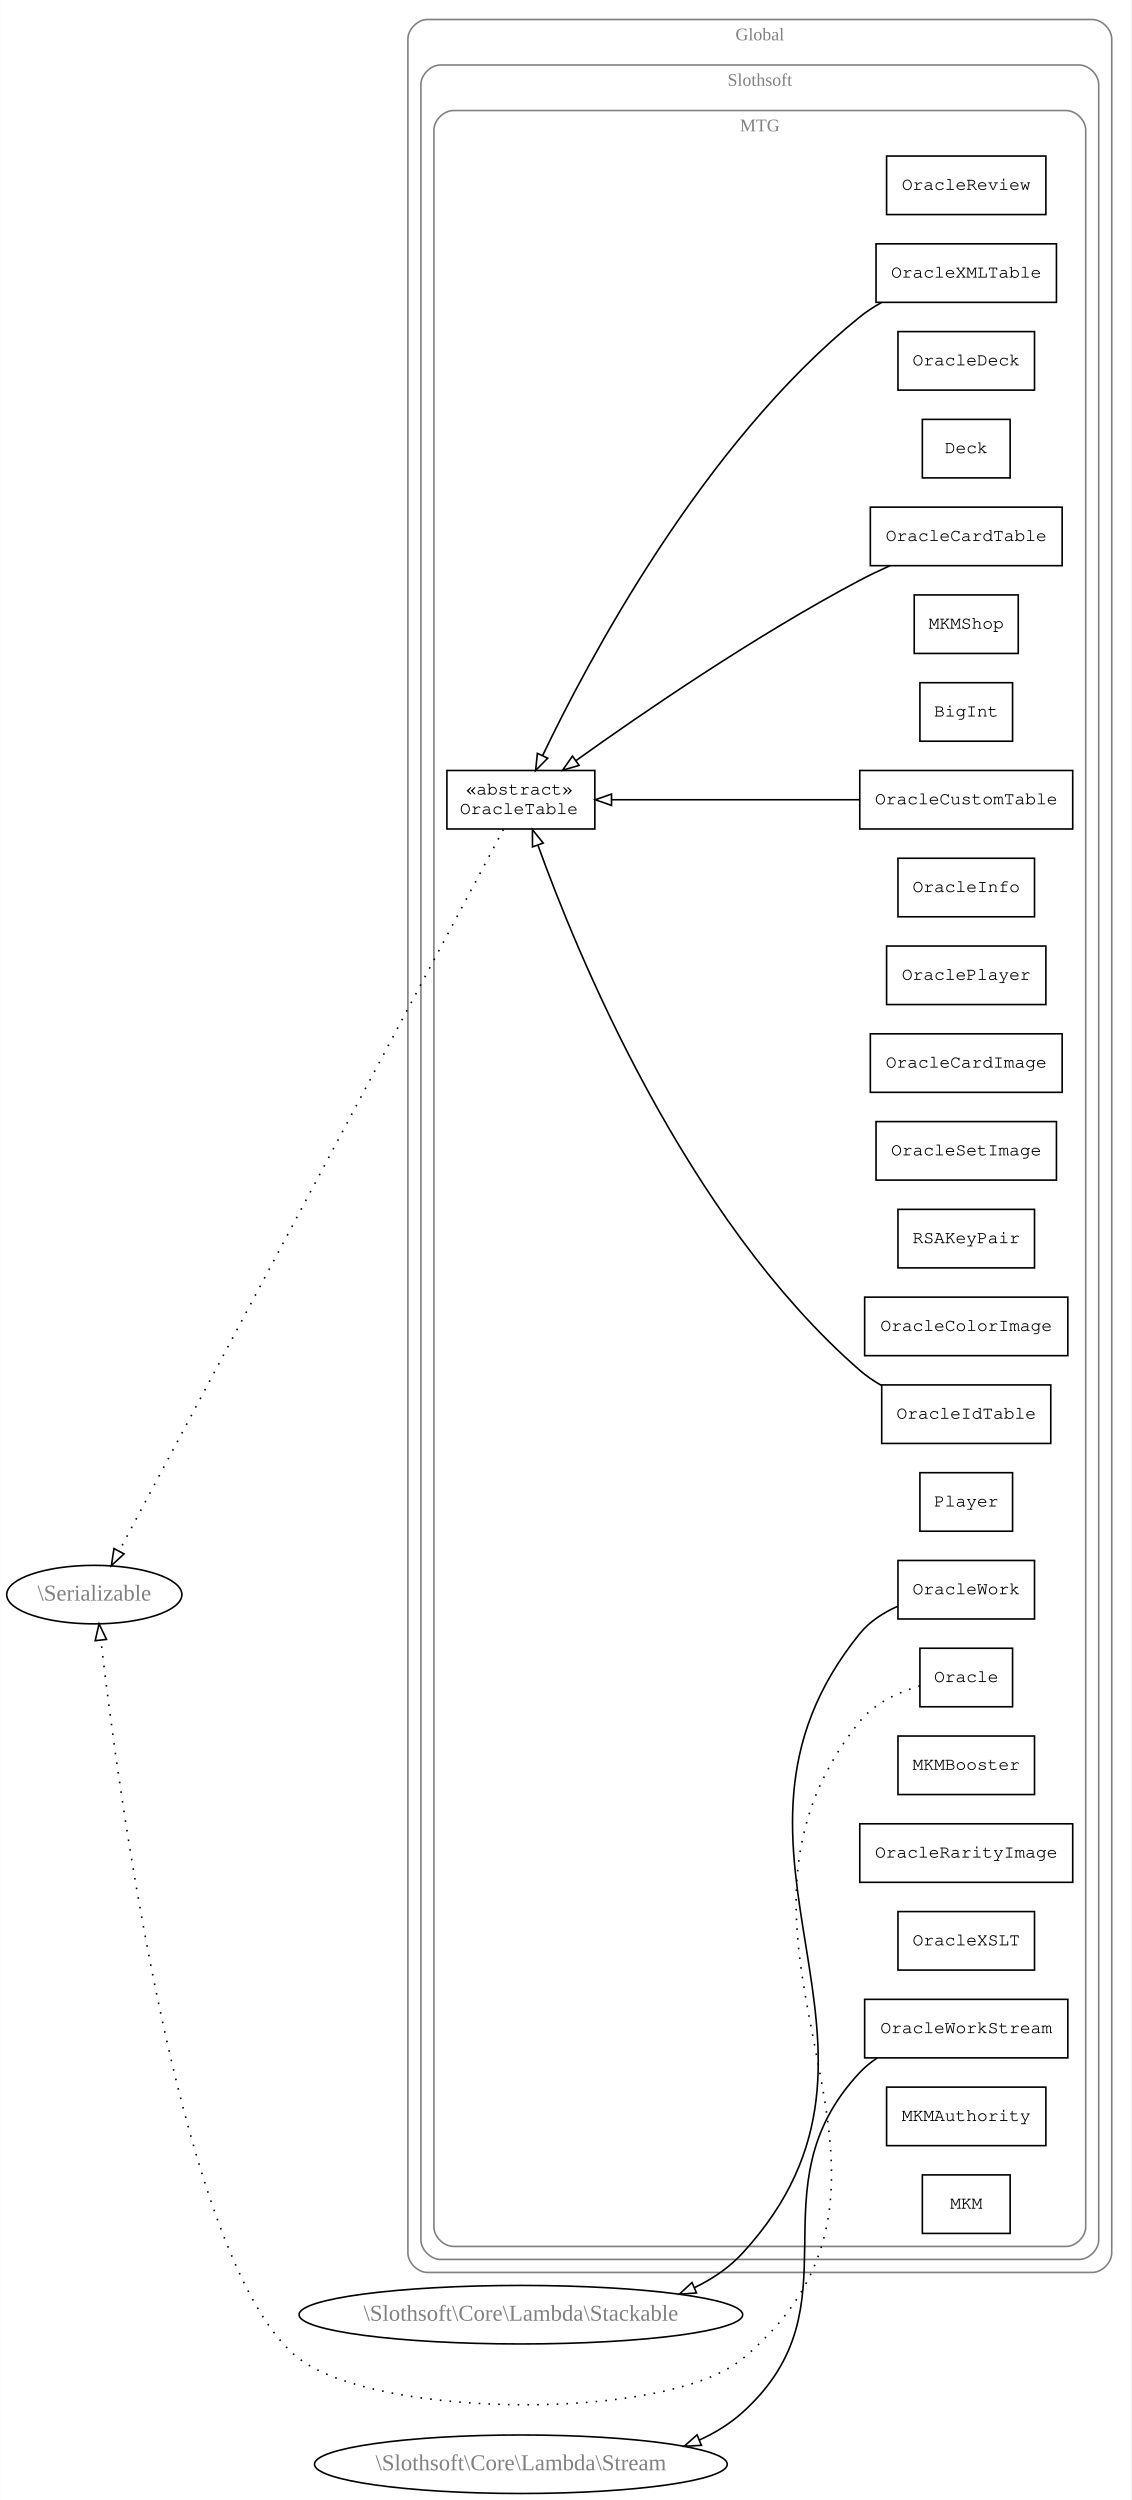
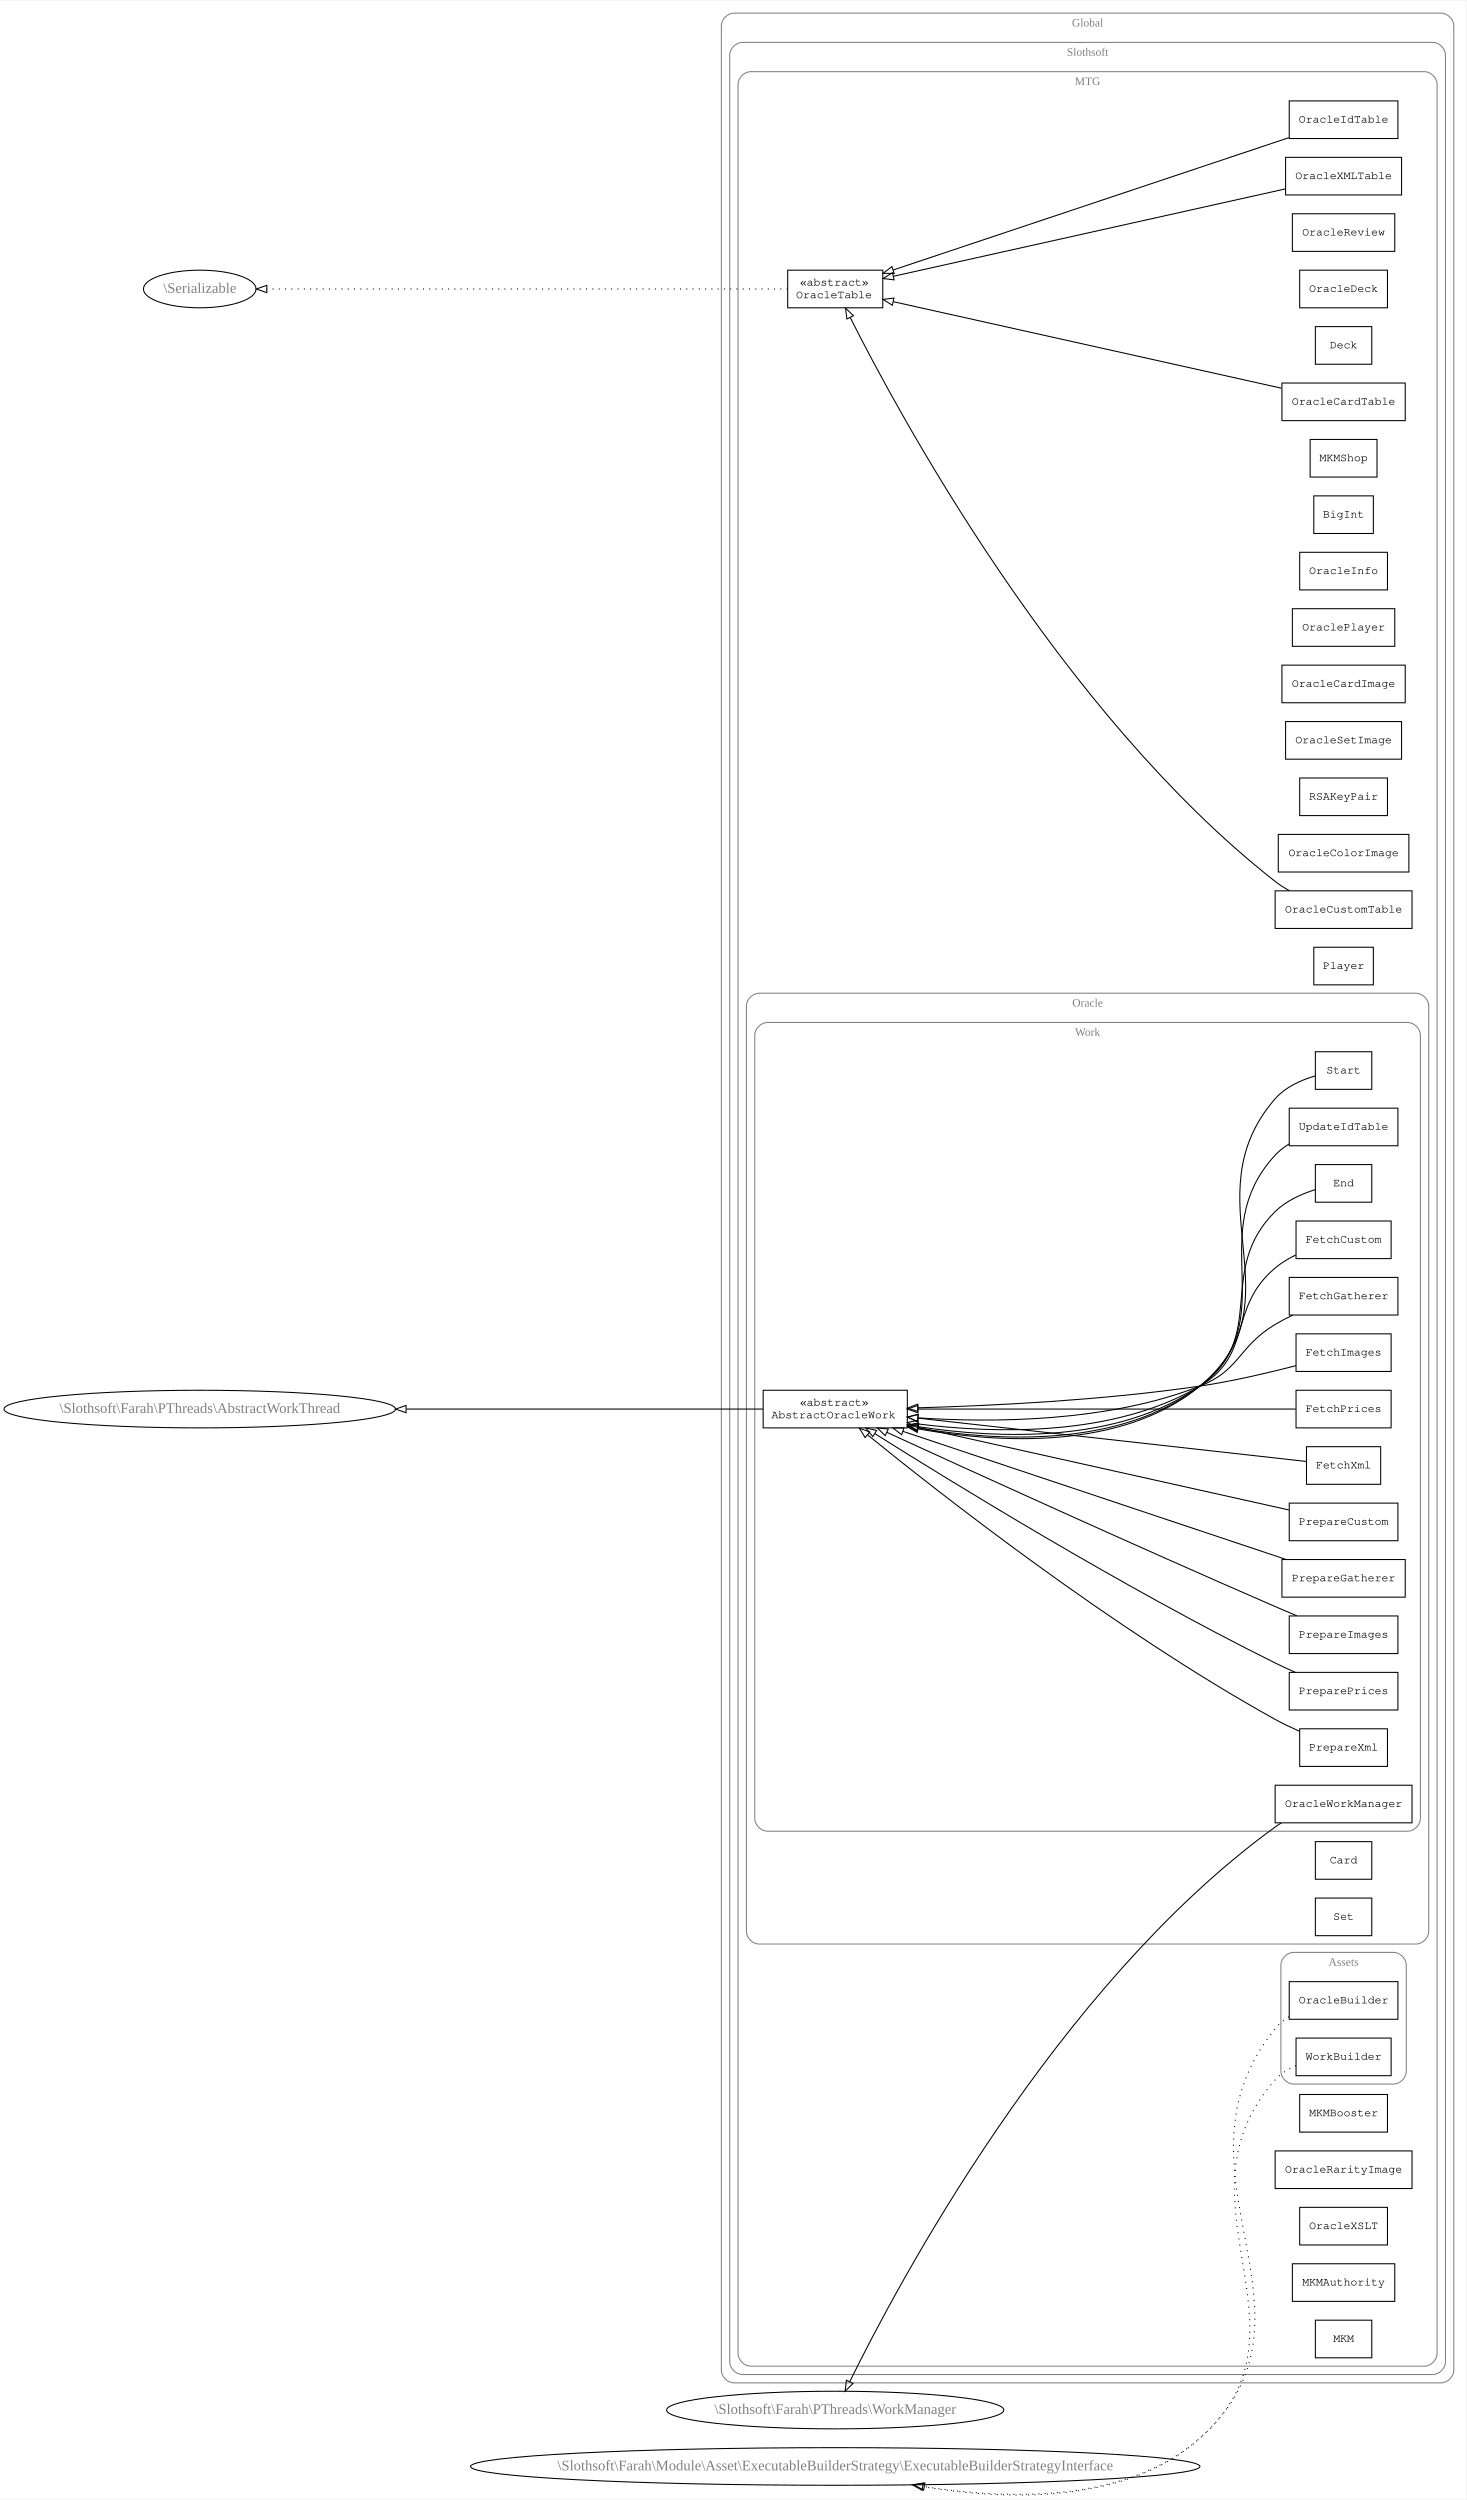
- <svg xmlns="http://www.w3.org/2000/svg" width="696pt" height="1538pt" viewBox="0.00 0.00 695.87 1538.00">
-   <g id="graph0" class="graph" transform="scale(1 1) rotate(0) translate(4 1534)">
-     <polygon fill="white" stroke="none" points="-4,4 -4,-1534 691.866,-1534 691.866,4 -4,4" />
+ <svg xmlns="http://www.w3.org/2000/svg" width="1403pt" height="2392pt" viewBox="0.00 0.00 1403.40 2391.51">
+   <g id="graph0" class="graph" transform="scale(1 1) rotate(0) translate(4 2387.51)">
+     <polygon fill="white" stroke="none" points="-4,4 -4,-2387.51 1399.4,-2387.51 1399.4,4 -4,4" />
    <g id="clust1" class="cluster">
-       <path fill="none" stroke="gray" d="M258.878,-136C258.878,-136 667.866,-136 667.866,-136 673.866,-136 679.866,-142 679.866,-148 679.866,-148 679.866,-1510 679.866,-1510 679.866,-1516 673.866,-1522 667.866,-1522 667.866,-1522 258.878,-1522 258.878,-1522 252.878,-1522 246.878,-1516 246.878,-1510 246.878,-1510 246.878,-148 246.878,-148 246.878,-142 252.878,-136 258.878,-136" />
-       <text text-anchor="middle" x="463.372" y="-1509.2" font-family="Times New Roman,serif" font-size="11.00" fill="gray">Global</text>
+       <path fill="none" stroke="gray" d="M698.386,-107.509C698.386,-107.509 1375.4,-107.509 1375.4,-107.509 1381.4,-107.509 1387.4,-113.509 1387.4,-119.509 1387.4,-119.509 1387.4,-2363.51 1387.4,-2363.51 1387.4,-2369.51 1381.4,-2375.51 1375.4,-2375.51 1375.4,-2375.51 698.386,-2375.51 698.386,-2375.51 692.386,-2375.51 686.386,-2369.51 686.386,-2363.51 686.386,-2363.51 686.386,-119.509 686.386,-119.509 686.386,-113.509 692.386,-107.509 698.386,-107.509" />
+       <text text-anchor="middle" x="1036.9" y="-2362.71" font-family="Times New Roman,serif" font-size="11.00" fill="gray">Global</text>
    </g>
    <g id="clust2" class="cluster">
-       <path fill="none" stroke="gray" d="M266.878,-144C266.878,-144 659.866,-144 659.866,-144 665.866,-144 671.866,-150 671.866,-156 671.866,-156 671.866,-1482 671.866,-1482 671.866,-1488 665.866,-1494 659.866,-1494 659.866,-1494 266.878,-1494 266.878,-1494 260.878,-1494 254.878,-1488 254.878,-1482 254.878,-1482 254.878,-156 254.878,-156 254.878,-150 260.878,-144 266.878,-144" />
-       <text text-anchor="middle" x="463.372" y="-1481.2" font-family="Times New Roman,serif" font-size="11.00" fill="gray">Slothsoft</text>
+       <path fill="none" stroke="gray" d="M706.386,-115.509C706.386,-115.509 1367.4,-115.509 1367.4,-115.509 1373.4,-115.509 1379.4,-121.509 1379.4,-127.509 1379.4,-127.509 1379.4,-2335.51 1379.4,-2335.51 1379.4,-2341.51 1373.4,-2347.51 1367.4,-2347.51 1367.4,-2347.51 706.386,-2347.51 706.386,-2347.51 700.386,-2347.51 694.386,-2341.51 694.386,-2335.51 694.386,-2335.51 694.386,-127.509 694.386,-127.509 694.386,-121.509 700.386,-115.509 706.386,-115.509" />
+       <text text-anchor="middle" x="1036.9" y="-2334.71" font-family="Times New Roman,serif" font-size="11.00" fill="gray">Slothsoft</text>
    </g>
    <g id="clust3" class="cluster">
-       <path fill="none" stroke="gray" d="M274.878,-152C274.878,-152 651.866,-152 651.866,-152 657.866,-152 663.866,-158 663.866,-164 663.866,-164 663.866,-1454 663.866,-1454 663.866,-1460 657.866,-1466 651.866,-1466 651.866,-1466 274.878,-1466 274.878,-1466 268.878,-1466 262.878,-1460 262.878,-1454 262.878,-1454 262.878,-164 262.878,-164 262.878,-158 268.878,-152 274.878,-152" />
-       <text text-anchor="middle" x="463.372" y="-1453.2" font-family="Times New Roman,serif" font-size="11.00" fill="gray">MTG</text>
+       <path fill="none" stroke="gray" d="M714.386,-123.509C714.386,-123.509 1359.4,-123.509 1359.4,-123.509 1365.4,-123.509 1371.4,-129.509 1371.4,-135.509 1371.4,-135.509 1371.4,-2307.51 1371.4,-2307.51 1371.4,-2313.51 1365.4,-2319.51 1359.4,-2319.51 1359.4,-2319.51 714.386,-2319.51 714.386,-2319.51 708.386,-2319.51 702.386,-2313.51 702.386,-2307.51 702.386,-2307.51 702.386,-135.509 702.386,-135.509 702.386,-129.509 708.386,-123.509 714.386,-123.509" />
+       <text text-anchor="middle" x="1036.9" y="-2306.71" font-family="Times New Roman,serif" font-size="11.00" fill="gray">MTG</text>
+     </g>
+     <g id="clust4" class="cluster">
+       <path fill="none" stroke="gray" d="M1233.9,-393.509C1233.9,-393.509 1329.9,-393.509 1329.9,-393.509 1335.9,-393.509 1341.9,-399.509 1341.9,-405.509 1341.9,-405.509 1341.9,-507.509 1341.9,-507.509 1341.9,-513.509 1335.9,-519.509 1329.9,-519.509 1329.9,-519.509 1233.9,-519.509 1233.9,-519.509 1227.9,-519.509 1221.9,-513.509 1221.9,-507.509 1221.9,-507.509 1221.9,-405.509 1221.9,-405.509 1221.9,-399.509 1227.9,-393.509 1233.9,-393.509" />
+       <text text-anchor="middle" x="1281.9" y="-506.709" font-family="Times New Roman,serif" font-size="11.00" fill="gray">Assets</text>
+     </g>
+     <g id="clust5" class="cluster">
+       <path fill="none" stroke="gray" d="M722.386,-527.509C722.386,-527.509 1351.4,-527.509 1351.4,-527.509 1357.4,-527.509 1363.4,-533.509 1363.4,-539.509 1363.4,-539.509 1363.4,-1425.51 1363.4,-1425.51 1363.4,-1431.51 1357.4,-1437.51 1351.4,-1437.51 1351.4,-1437.51 722.386,-1437.51 722.386,-1437.51 716.386,-1437.51 710.386,-1431.51 710.386,-1425.51 710.386,-1425.51 710.386,-539.509 710.386,-539.509 710.386,-533.509 716.386,-527.509 722.386,-527.509" />
+       <text text-anchor="middle" x="1036.9" y="-1424.71" font-family="Times New Roman,serif" font-size="11.00" fill="gray">Oracle</text>
+     </g>
+     <g id="clust6" class="cluster">
+       <path fill="none" stroke="gray" d="M730.386,-635.509C730.386,-635.509 1343.4,-635.509 1343.4,-635.509 1349.4,-635.509 1355.4,-641.509 1355.4,-647.509 1355.4,-647.509 1355.4,-1397.51 1355.4,-1397.51 1355.4,-1403.51 1349.4,-1409.51 1343.4,-1409.51 1343.4,-1409.51 730.386,-1409.51 730.386,-1409.51 724.386,-1409.51 718.386,-1403.51 718.386,-1397.51 718.386,-1397.51 718.386,-647.509 718.386,-647.509 718.386,-641.509 724.386,-635.509 730.386,-635.509" />
+       <text text-anchor="middle" x="1036.9" y="-1396.71" font-family="Times New Roman,serif" font-size="11.00" fill="gray">Work</text>
    </g>
    <g id="node1" class="node">
-       <polygon fill="none" stroke="black" points="639.366,-1438 541.366,-1438 541.366,-1402 639.366,-1402 639.366,-1438" />
-       <text text-anchor="middle" x="590.366" y="-1417.2" font-family="Courier,monospace" font-size="11.00">OracleReview</text>
+       <polygon fill="none" stroke="black" points="1333.9,-491.509 1229.9,-491.509 1229.9,-455.509 1333.9,-455.509 1333.9,-491.509" />
+       <text text-anchor="middle" x="1281.9" y="-470.709" font-family="Courier,monospace" font-size="11.00">OracleBuilder</text>
+     </g>
+     <g id="node43" class="node">
+       <ellipse fill="none" stroke="black" cx="795.386" cy="-27.509" rx="349.038" ry="18" />
+       <text text-anchor="middle" x="795.386" y="-23.809" font-family="Times New Roman,serif" font-size="14.00" fill="gray">\Slothsoft\Farah\Module\Asset\ExecutableBuilderStrategy\ExecutableBuilderStrategyInterface</text>
+     </g>
+     <g id="edge6" class="edge">
+       <path fill="none" stroke="black" stroke-dasharray="1,5" d="M1229.6,-457.988C1224.61,-454.832 1220.06,-451.047 1216.4,-446.509 1105.3,-308.55 1276.01,-173.069 1144.4,-54.509 1073.41,9.445 957.853,4.862 879.554,-8.093" />
+       <polygon fill="none" stroke="black" points="878.495,-4.725 869.24,-9.883 879.692,-11.621 878.495,-4.725" />
    </g>
    <g id="node2" class="node">
-       <polygon fill="none" stroke="black" points="632.366,-574 548.366,-574 548.366,-538 632.366,-538 632.366,-574" />
-       <text text-anchor="middle" x="590.366" y="-553.2" font-family="Courier,monospace" font-size="11.00">OracleWork</text>
+       <polygon fill="none" stroke="black" points="1327.4,-437.509 1236.4,-437.509 1236.4,-401.509 1327.4,-401.509 1327.4,-437.509" />
+       <text text-anchor="middle" x="1281.9" y="-416.709" font-family="Courier,monospace" font-size="11.00">WorkBuilder</text>
+     </g>
+     <g id="edge7" class="edge">
+       <path fill="none" stroke="black" stroke-dasharray="1,5" d="M1236.27,-411.088C1228.79,-407.909 1221.74,-403.533 1216.4,-397.509 1113.17,-280.865 1261.44,-157.296 1144.4,-54.509 1073.16,8.065 958.985,4.232 880.982,-8.205" />
+       <polygon fill="none" stroke="black" points="879.986,-4.823 870.701,-9.928 881.142,-11.727 879.986,-4.823" />
+     </g>
+     <g id="node3" class="node">
+       <polygon fill="none" stroke="black" points="864.386,-1057.51 726.386,-1057.51 726.386,-1021.51 864.386,-1021.51 864.386,-1057.51" />
+       <text text-anchor="start" x="761.386" y="-1042.71" font-family="Courier,monospace" font-size="11.00">«abstract»</text>
+       <text text-anchor="start" x="734.386" y="-1030.71" font-family="Courier,monospace" font-size="11.00">AbstractOracleWork</text>
+     </g>
+     <g id="node44" class="node">
+       <ellipse fill="none" stroke="black" cx="187.183" cy="-1039.51" rx="187.367" ry="18" />
+       <text text-anchor="middle" x="187.183" y="-1035.81" font-family="Times New Roman,serif" font-size="14.00" fill="gray">\Slothsoft\Farah\PThreads\AbstractWorkThread</text>
+     </g>
+     <g id="edge8" class="edge">
+       <path fill="none" stroke="black" d="M726.318,-1039.51C644.12,-1039.51 502.271,-1039.51 384.84,-1039.51" />
+       <polygon fill="none" stroke="black" points="384.636,-1036.01 374.636,-1039.51 384.636,-1043.01 384.636,-1036.01" />
+     </g>
+     <g id="node4" class="node">
+       <polygon fill="none" stroke="black" points="1308.9,-1273.51 1254.9,-1273.51 1254.9,-1237.51 1308.9,-1237.51 1308.9,-1273.51" />
+       <text text-anchor="middle" x="1281.9" y="-1252.71" font-family="Courier,monospace" font-size="11.00">End</text>
+     </g>
+     <g id="edge9" class="edge">
+       <path fill="none" stroke="black" d="M1254.72,-1249.52C1241.83,-1245.44 1226.85,-1238.84 1216.4,-1228.51 1158.95,-1171.66 1210.49,-1108.04 1144.4,-1061.51 1065.76,-1006.14 950.7,-1011.02 874.707,-1022.69" />
+       <polygon fill="none" stroke="black" points="874.031,-1019.26 864.714,-1024.3 875.143,-1026.17 874.031,-1019.26" />
+     </g>
+     <g id="node5" class="node">
+       <polygon fill="none" stroke="black" points="1327.4,-1219.51 1236.4,-1219.51 1236.4,-1183.51 1327.4,-1183.51 1327.4,-1219.51" />
+       <text text-anchor="middle" x="1281.9" y="-1198.71" font-family="Courier,monospace" font-size="11.00">FetchCustom</text>
+     </g>
+     <g id="edge10" class="edge">
+       <path fill="none" stroke="black" d="M1236.18,-1187.01C1229.13,-1183.57 1222.25,-1179.44 1216.4,-1174.51 1170.86,-1136.15 1195.69,-1091.78 1144.4,-1061.51 1062.25,-1013.01 949.363,-1015.88 874.712,-1025.26" />
+       <polygon fill="none" stroke="black" points="873.893,-1021.84 864.439,-1026.62 874.813,-1028.78 873.893,-1021.84" />
+     </g>
+     <g id="node6" class="node">
+       <polygon fill="none" stroke="black" points="1333.9,-1165.51 1229.9,-1165.51 1229.9,-1129.51 1333.9,-1129.51 1333.9,-1165.51" />
+       <text text-anchor="middle" x="1281.9" y="-1144.71" font-family="Courier,monospace" font-size="11.00">FetchGatherer</text>
+     </g>
+     <g id="edge11" class="edge">
+       <path fill="none" stroke="black" d="M1233.27,-1129.43C1227.46,-1126.69 1221.71,-1123.7 1216.4,-1120.51 1180.95,-1099.19 1182.9,-1076.65 1144.4,-1061.51 1056.7,-1027 946.965,-1026.33 874.428,-1031.1" />
+       <polygon fill="none" stroke="black" points="874.174,-1027.61 864.445,-1031.81 874.668,-1034.59 874.174,-1027.61" />
+     </g>
+     <g id="node7" class="node">
+       <polygon fill="none" stroke="black" points="1327.4,-1111.51 1236.4,-1111.51 1236.4,-1075.51 1327.4,-1075.51 1327.4,-1111.51" />
+       <text text-anchor="middle" x="1281.9" y="-1090.71" font-family="Courier,monospace" font-size="11.00">FetchImages</text>
+     </g>
+     <g id="edge12" class="edge">
+       <path fill="none" stroke="black" d="M1236.39,-1081.08C1209.88,-1074.19 1175.47,-1066.1 1144.4,-1061.51 1052.36,-1047.91 945.398,-1042.71 874.606,-1040.72" />
+       <polygon fill="none" stroke="black" points="874.519,-1037.22 864.43,-1040.45 874.334,-1044.22 874.519,-1037.22" />
+     </g>
+     <g id="node8" class="node">
+       <polygon fill="none" stroke="black" points="1327.4,-1057.51 1236.4,-1057.51 1236.4,-1021.51 1327.4,-1021.51 1327.4,-1057.51" />
+       <text text-anchor="middle" x="1281.9" y="-1036.71" font-family="Courier,monospace" font-size="11.00">FetchPrices</text>
+     </g>
+     <g id="edge13" class="edge">
+       <path fill="none" stroke="black" d="M1236.19,-1039.51C1153.86,-1039.51 977.347,-1039.51 874.73,-1039.51" />
+       <polygon fill="none" stroke="black" points="874.426,-1036.01 864.426,-1039.51 874.426,-1043.01 874.426,-1036.01" />
+     </g>
+     <g id="node9" class="node">
+       <polygon fill="none" stroke="black" points="1317.4,-1003.51 1246.4,-1003.51 1246.4,-967.509 1317.4,-967.509 1317.4,-1003.51" />
+       <text text-anchor="middle" x="1281.9" y="-982.709" font-family="Courier,monospace" font-size="11.00">FetchXml</text>
+     </g>
+     <g id="edge14" class="edge">
+       <path fill="none" stroke="black" d="M1246.06,-989.392C1168.81,-998.002 981.572,-1018.87 874.656,-1030.79" />
+       <polygon fill="none" stroke="black" points="874.117,-1027.32 864.566,-1031.91 874.892,-1034.28 874.117,-1027.32" />
+     </g>
+     <g id="node10" class="node">
+       <polygon fill="none" stroke="black" points="1347.4,-679.509 1216.4,-679.509 1216.4,-643.509 1347.4,-643.509 1347.4,-679.509" />
+       <text text-anchor="middle" x="1281.9" y="-658.709" font-family="Courier,monospace" font-size="11.00">OracleWorkManager</text>
+     </g>
+     <g id="node45" class="node">
+       <ellipse fill="none" stroke="black" cx="795.386" cy="-81.509" rx="161.372" ry="18" />
+       <text text-anchor="middle" x="795.386" y="-77.809" font-family="Times New Roman,serif" font-size="14.00" fill="gray">\Slothsoft\Farah\PThreads\WorkManager</text>
+     </g>
+     <g id="edge15" class="edge">
+       <path fill="none" stroke="black" d="M1222.41,-643.431C1220.33,-642.203 1218.32,-640.897 1216.4,-639.509 1005.85,-486.912 853.303,-198.381 809.342,-108.763" />
+       <polygon fill="none" stroke="black" points="812.379,-107.004 804.859,-99.54 806.083,-110.064 812.379,-107.004" />
+     </g>
+     <g id="node11" class="node">
+       <polygon fill="none" stroke="black" points="1333.9,-949.509 1229.9,-949.509 1229.9,-913.509 1333.9,-913.509 1333.9,-949.509" />
+       <text text-anchor="middle" x="1281.9" y="-928.709" font-family="Courier,monospace" font-size="11.00">PrepareCustom</text>
+     </g>
+     <g id="edge16" class="edge">
+       <path fill="none" stroke="black" d="M1229.51,-942.964C1144.63,-961.885 974.605,-999.783 874.689,-1022.05" />
+       <polygon fill="none" stroke="black" points="873.648,-1018.7 864.649,-1024.29 875.171,-1025.53 873.648,-1018.7" />
+     </g>
+     <g id="node12" class="node">
+       <polygon fill="none" stroke="black" points="1340.9,-895.509 1222.9,-895.509 1222.9,-859.509 1340.9,-859.509 1340.9,-895.509" />
+       <text text-anchor="middle" x="1281.9" y="-874.709" font-family="Courier,monospace" font-size="11.00">PrepareGatherer</text>
+     </g>
+     <g id="edge17" class="edge">
+       <path fill="none" stroke="black" d="M1226.73,-895.621C1136.61,-925.754 956.303,-986.04 860.176,-1018.18" />
+       <polygon fill="none" stroke="black" points="858.952,-1014.9 850.577,-1021.39 861.171,-1021.54 858.952,-1014.9" />
+     </g>
+     <g id="node13" class="node">
+       <polygon fill="none" stroke="black" points="1333.9,-841.509 1229.9,-841.509 1229.9,-805.509 1333.9,-805.509 1333.9,-841.509" />
+       <text text-anchor="middle" x="1281.9" y="-820.709" font-family="Courier,monospace" font-size="11.00">PrepareImages</text>
+     </g>
+     <g id="edge18" class="edge">
+       <path fill="none" stroke="black" d="M1237.12,-841.653C1230.18,-844.583 1223.09,-847.608 1216.4,-850.509 1081.08,-909.267 922.65,-981.5 844.708,-1017.26" />
+       <polygon fill="none" stroke="black" points="843.237,-1014.09 835.609,-1021.44 846.157,-1020.45 843.237,-1014.09" />
+     </g>
+     <g id="node14" class="node">
+       <polygon fill="none" stroke="black" points="1333.9,-787.509 1229.9,-787.509 1229.9,-751.509 1333.9,-751.509 1333.9,-787.509" />
+       <text text-anchor="middle" x="1281.9" y="-766.709" font-family="Courier,monospace" font-size="11.00">PreparePrices</text>
+     </g>
+     <g id="edge19" class="edge">
+       <path fill="none" stroke="black" d="M1235.81,-787.515C1229.24,-790.39 1222.6,-793.434 1216.4,-796.509 1070.57,-868.847 905.584,-970.432 833.45,-1015.9" />
+       <polygon fill="none" stroke="black" points="831.298,-1013.11 824.713,-1021.41 835.036,-1019.03 831.298,-1013.11" />
+     </g>
+     <g id="node15" class="node">
+       <polygon fill="none" stroke="black" points="1323.9,-733.509 1239.9,-733.509 1239.9,-697.509 1323.9,-697.509 1323.9,-733.509" />
+       <text text-anchor="middle" x="1281.9" y="-712.709" font-family="Courier,monospace" font-size="11.00">PrepareXml</text>
+     </g>
+     <g id="edge20" class="edge">
+       <path fill="none" stroke="black" d="M1239.66,-731.183C1231.79,-734.616 1223.73,-738.449 1216.4,-742.509 1060.96,-828.638 893.394,-960.317 826.472,-1014.69" />
+       <polygon fill="none" stroke="black" points="823.985,-1012.21 818.446,-1021.24 828.408,-1017.63 823.985,-1012.21" />
+     </g>
+     <g id="node16" class="node">
+       <polygon fill="none" stroke="black" points="1308.9,-1381.51 1254.9,-1381.51 1254.9,-1345.51 1308.9,-1345.51 1308.9,-1381.51" />
+       <text text-anchor="middle" x="1281.9" y="-1360.71" font-family="Courier,monospace" font-size="11.00">Start</text>
+     </g>
+     <g id="edge21" class="edge">
+       <path fill="none" stroke="black" d="M1254.69,-1358.35C1241.47,-1354.45 1226.2,-1347.78 1216.4,-1336.51 1133.55,-1241.13 1241.93,-1141.83 1144.4,-1061.51 1069.6,-999.906 952.287,-1006.74 874.864,-1020.51" />
+       <polygon fill="none" stroke="black" points="873.877,-1017.13 864.685,-1022.4 875.156,-1024.01 873.877,-1017.13" />
+     </g>
+     <g id="node17" class="node">
+       <polygon fill="none" stroke="black" points="1333.9,-1327.51 1229.9,-1327.51 1229.9,-1291.51 1333.9,-1291.51 1333.9,-1327.51" />
+       <text text-anchor="middle" x="1281.9" y="-1306.71" font-family="Courier,monospace" font-size="11.00">UpdateIdTable</text>
+     </g>
+     <g id="edge22" class="edge">
+       <path fill="none" stroke="black" d="M1229.86,-1293.29C1224.89,-1290.27 1220.27,-1286.7 1216.4,-1282.51 1146.39,-1206.55 1226.05,-1124.8 1144.4,-1061.51 1068.05,-1002.31 951.651,-1008.37 874.804,-1021.33" />
+       <polygon fill="none" stroke="black" points="873.94,-1017.93 864.7,-1023.11 875.156,-1024.82 873.94,-1017.93" />
+     </g>
+     <g id="node18" class="node">
+       <polygon fill="none" stroke="black" points="1308.9,-625.509 1254.9,-625.509 1254.9,-589.509 1308.9,-589.509 1308.9,-625.509" />
+       <text text-anchor="middle" x="1281.9" y="-604.709" font-family="Courier,monospace" font-size="11.00">Card</text>
+     </g>
+     <g id="node19" class="node">
+       <polygon fill="none" stroke="black" points="1308.9,-571.509 1254.9,-571.509 1254.9,-535.509 1308.9,-535.509 1308.9,-571.509" />
+       <text text-anchor="middle" x="1281.9" y="-550.709" font-family="Courier,monospace" font-size="11.00">Set</text>
+     </g>
+     <g id="node20" class="node">
+       <polygon fill="none" stroke="black" points="1330.9,-2183.51 1232.9,-2183.51 1232.9,-2147.51 1330.9,-2147.51 1330.9,-2183.51" />
+       <text text-anchor="middle" x="1281.9" y="-2162.71" font-family="Courier,monospace" font-size="11.00">OracleReview</text>
+     </g>
+     <g id="node21" class="node">
+       <polygon fill="none" stroke="black" points="1323.9,-2129.51 1239.9,-2129.51 1239.9,-2093.51 1323.9,-2093.51 1323.9,-2129.51" />
+       <text text-anchor="middle" x="1281.9" y="-2108.71" font-family="Courier,monospace" font-size="11.00">OracleDeck</text>
+     </g>
+     <g id="node22" class="node">
+       <polygon fill="none" stroke="black" points="1308.9,-2075.51 1254.9,-2075.51 1254.9,-2039.51 1308.9,-2039.51 1308.9,-2075.51" />
+       <text text-anchor="middle" x="1281.9" y="-2054.71" font-family="Courier,monospace" font-size="11.00">Deck</text>
+     </g>
+     <g id="node23" class="node">
+       <polygon fill="none" stroke="black" points="1337.4,-2237.51 1226.4,-2237.51 1226.4,-2201.51 1337.4,-2201.51 1337.4,-2237.51" />
+       <text text-anchor="middle" x="1281.9" y="-2216.71" font-family="Courier,monospace" font-size="11.00">OracleXMLTable</text>
+     </g>
+     <g id="node38" class="node">
+       <polygon fill="none" stroke="black" points="840.886,-2129.51 749.886,-2129.51 749.886,-2093.51 840.886,-2093.51 840.886,-2129.51" />
+       <text text-anchor="start" x="761.386" y="-2114.71" font-family="Courier,monospace" font-size="11.00">«abstract»</text>
+       <text text-anchor="start" x="757.886" y="-2102.71" font-family="Courier,monospace" font-size="11.00">OracleTable</text>
+     </g>
+     <g id="edge1" class="edge">
+       <path fill="none" stroke="black" d="M1226.27,-2207.33C1133.02,-2186.54 944.22,-2144.46 850.994,-2123.68" />
+       <polygon fill="none" stroke="black" points="851.715,-2120.26 841.194,-2121.5 850.193,-2127.09 851.715,-2120.26" />
+     </g>
+     <g id="node24" class="node">
+       <polygon fill="none" stroke="black" points="1313.9,-1967.51 1249.9,-1967.51 1249.9,-1931.51 1313.9,-1931.51 1313.9,-1967.51" />
+       <text text-anchor="middle" x="1281.9" y="-1946.71" font-family="Courier,monospace" font-size="11.00">MKMShop</text>
+     </g>
+     <g id="node25" class="node">
+       <polygon fill="none" stroke="black" points="1310.4,-1913.51 1253.4,-1913.51 1253.4,-1877.51 1310.4,-1877.51 1310.4,-1913.51" />
+       <text text-anchor="middle" x="1281.9" y="-1892.71" font-family="Courier,monospace" font-size="11.00">BigInt</text>
    </g>
    <g id="node26" class="node">
-       <ellipse fill="none" stroke="black" cx="316.378" cy="-110" rx="136.476" ry="18" />
-       <text text-anchor="middle" x="316.378" y="-106.3" font-family="Times New Roman,serif" font-size="14.00" fill="gray">\Slothsoft\Core\Lambda\Stackable</text>
-     </g>
-     <g id="edge1" class="edge">
-       <path fill="none" stroke="black" d="M548.156,-545.816C539.353,-541.878 530.901,-536.454 524.866,-529 416.43,-395.062 569.329,-275.021 452.866,-148 444.611,-138.997 434.412,-132.061 423.344,-126.728" />
-       <polygon fill="none" stroke="black" points="424.432,-123.385 413.865,-122.615 421.646,-129.807 424.432,-123.385" />
-     </g>
-     <g id="node3" class="node">
-       <polygon fill="none" stroke="black" points="632.366,-1330 548.366,-1330 548.366,-1294 632.366,-1294 632.366,-1330" />
-       <text text-anchor="middle" x="590.366" y="-1309.2" font-family="Courier,monospace" font-size="11.00">OracleDeck</text>
-     </g>
-     <g id="node4" class="node">
-       <polygon fill="none" stroke="black" points="617.366,-1276 563.366,-1276 563.366,-1240 617.366,-1240 617.366,-1276" />
-       <text text-anchor="middle" x="590.366" y="-1255.2" font-family="Courier,monospace" font-size="11.00">Deck</text>
-     </g>
-     <g id="node5" class="node">
-       <polygon fill="none" stroke="black" points="645.866,-1384 534.866,-1384 534.866,-1348 645.866,-1348 645.866,-1384" />
-       <text text-anchor="middle" x="590.366" y="-1363.2" font-family="Courier,monospace" font-size="11.00">OracleXMLTable</text>
-     </g>
-     <g id="node21" class="node">
-       <polygon fill="none" stroke="black" points="361.878,-1060 270.878,-1060 270.878,-1024 361.878,-1024 361.878,-1060" />
-       <text text-anchor="start" x="282.378" y="-1045.2" font-family="Courier,monospace" font-size="11.00">«abstract»</text>
-       <text text-anchor="start" x="278.878" y="-1033.2" font-family="Courier,monospace" font-size="11.00">OracleTable</text>
+       <polygon fill="none" stroke="black" points="1323.9,-1859.51 1239.9,-1859.51 1239.9,-1823.51 1323.9,-1823.51 1323.9,-1859.51" />
+       <text text-anchor="middle" x="1281.9" y="-1838.71" font-family="Courier,monospace" font-size="11.00">OracleInfo</text>
+     </g>
+     <g id="node27" class="node">
+       <polygon fill="none" stroke="black" points="1330.9,-1805.51 1232.9,-1805.51 1232.9,-1769.51 1330.9,-1769.51 1330.9,-1805.51" />
+       <text text-anchor="middle" x="1281.9" y="-1784.71" font-family="Courier,monospace" font-size="11.00">OraclePlayer</text>
+     </g>
+     <g id="node28" class="node">
+       <polygon fill="none" stroke="black" points="1340.9,-1751.51 1222.9,-1751.51 1222.9,-1715.51 1340.9,-1715.51 1340.9,-1751.51" />
+       <text text-anchor="middle" x="1281.9" y="-1730.71" font-family="Courier,monospace" font-size="11.00">OracleCardImage</text>
+     </g>
+     <g id="node29" class="node">
+       <polygon fill="none" stroke="black" points="1337.4,-1697.51 1226.4,-1697.51 1226.4,-1661.51 1337.4,-1661.51 1337.4,-1697.51" />
+       <text text-anchor="middle" x="1281.9" y="-1676.71" font-family="Courier,monospace" font-size="11.00">OracleSetImage</text>
+     </g>
+     <g id="node30" class="node">
+       <polygon fill="none" stroke="black" points="1323.9,-1643.51 1239.9,-1643.51 1239.9,-1607.51 1323.9,-1607.51 1323.9,-1643.51" />
+       <text text-anchor="middle" x="1281.9" y="-1622.71" font-family="Courier,monospace" font-size="11.00">RSAKeyPair</text>
+     </g>
+     <g id="node31" class="node">
+       <polygon fill="none" stroke="black" points="1344.4,-1589.51 1219.4,-1589.51 1219.4,-1553.51 1344.4,-1553.51 1344.4,-1589.51" />
+       <text text-anchor="middle" x="1281.9" y="-1568.71" font-family="Courier,monospace" font-size="11.00">OracleColorImage</text>
+     </g>
+     <g id="node32" class="node">
+       <polygon fill="none" stroke="black" points="1340.9,-2021.51 1222.9,-2021.51 1222.9,-1985.51 1340.9,-1985.51 1340.9,-2021.51" />
+       <text text-anchor="middle" x="1281.9" y="-2000.71" font-family="Courier,monospace" font-size="11.00">OracleCardTable</text>
    </g>
    <g id="edge2" class="edge">
-       <path fill="none" stroke="black" d="M538.153,-1347.84C533.447,-1345.22 528.929,-1342.28 524.866,-1339 428.138,-1260.98 357.129,-1126.49 329.754,-1069.16" />
-       <polygon fill="none" stroke="black" points="332.872,-1067.57 325.444,-1060.01 326.539,-1070.55 332.872,-1067.57" />
-     </g>
-     <g id="node6" class="node">
-       <polygon fill="none" stroke="black" points="622.366,-1168 558.366,-1168 558.366,-1132 622.366,-1132 622.366,-1168" />
-       <text text-anchor="middle" x="590.366" y="-1147.2" font-family="Courier,monospace" font-size="11.00">MKMShop</text>
-     </g>
-     <g id="node7" class="node">
-       <polygon fill="none" stroke="black" points="618.866,-1114 561.866,-1114 561.866,-1078 618.866,-1078 618.866,-1114" />
-       <text text-anchor="middle" x="590.366" y="-1093.2" font-family="Courier,monospace" font-size="11.00">BigInt</text>
-     </g>
-     <g id="node8" class="node">
-       <polygon fill="none" stroke="black" points="618.866,-520 561.866,-520 561.866,-484 618.866,-484 618.866,-520" />
-       <text text-anchor="middle" x="590.366" y="-499.2" font-family="Courier,monospace" font-size="11.00">Oracle</text>
-     </g>
-     <g id="node27" class="node">
-       <ellipse fill="none" stroke="black" cx="53.945" cy="-553" rx="53.891" ry="18" />
-       <text text-anchor="middle" x="53.945" y="-549.3" font-family="Times New Roman,serif" font-size="14.00" fill="gray">\Serializable</text>
+       <path fill="none" stroke="black" d="M1222.46,-2016.54C1127.97,-2037.6 942.965,-2078.84 850.992,-2099.34" />
+       <polygon fill="none" stroke="black" points="850.049,-2095.96 841.05,-2101.55 851.572,-2102.79 850.049,-2095.96" />
+     </g>
+     <g id="node33" class="node">
+       <polygon fill="none" stroke="black" points="1310.4,-1481.51 1253.4,-1481.51 1253.4,-1445.51 1310.4,-1445.51 1310.4,-1481.51" />
+       <text text-anchor="middle" x="1281.9" y="-1460.71" font-family="Courier,monospace" font-size="11.00">Player</text>
+     </g>
+     <g id="node34" class="node">
+       <polygon fill="none" stroke="black" points="1347.4,-1535.51 1216.4,-1535.51 1216.4,-1499.51 1347.4,-1499.51 1347.4,-1535.51" />
+       <text text-anchor="middle" x="1281.9" y="-1514.71" font-family="Courier,monospace" font-size="11.00">OracleCustomTable</text>
    </g>
    <g id="edge3" class="edge">
-       <path fill="none" stroke="black" stroke-dasharray="1,5" d="M561.833,-496.842C548.747,-492.987 534.003,-486.345 524.866,-475 413.759,-337.041 588.965,-196.378 452.866,-83 406.259,-44.173 227.98,-46.024 179.89,-83 107.941,-138.321 68.719,-432.196 57.998,-524.936" />
-       <polygon fill="none" stroke="black" points="54.509,-524.648 56.859,-534.979 61.464,-525.437 54.509,-524.648" />
-     </g>
-     <g id="node9" class="node">
-       <polygon fill="none" stroke="black" points="632.366,-1006 548.366,-1006 548.366,-970 632.366,-970 632.366,-1006" />
-       <text text-anchor="middle" x="590.366" y="-985.2" font-family="Courier,monospace" font-size="11.00">OracleInfo</text>
-     </g>
-     <g id="node10" class="node">
-       <polygon fill="none" stroke="black" points="639.366,-952 541.366,-952 541.366,-916 639.366,-916 639.366,-952" />
-       <text text-anchor="middle" x="590.366" y="-931.2" font-family="Courier,monospace" font-size="11.00">OraclePlayer</text>
-     </g>
-     <g id="node11" class="node">
-       <polygon fill="none" stroke="black" points="649.366,-898 531.366,-898 531.366,-862 649.366,-862 649.366,-898" />
-       <text text-anchor="middle" x="590.366" y="-877.2" font-family="Courier,monospace" font-size="11.00">OracleCardImage</text>
-     </g>
-     <g id="node12" class="node">
-       <polygon fill="none" stroke="black" points="645.866,-844 534.866,-844 534.866,-808 645.866,-808 645.866,-844" />
-       <text text-anchor="middle" x="590.366" y="-823.2" font-family="Courier,monospace" font-size="11.00">OracleSetImage</text>
-     </g>
-     <g id="node13" class="node">
-       <polygon fill="none" stroke="black" points="632.366,-790 548.366,-790 548.366,-754 632.366,-754 632.366,-790" />
-       <text text-anchor="middle" x="590.366" y="-769.2" font-family="Courier,monospace" font-size="11.00">RSAKeyPair</text>
-     </g>
-     <g id="node14" class="node">
-       <polygon fill="none" stroke="black" points="652.866,-736 527.866,-736 527.866,-700 652.866,-700 652.866,-736" />
-       <text text-anchor="middle" x="590.366" y="-715.2" font-family="Courier,monospace" font-size="11.00">OracleColorImage</text>
-     </g>
-     <g id="node15" class="node">
-       <polygon fill="none" stroke="black" points="649.366,-1222 531.366,-1222 531.366,-1186 649.366,-1186 649.366,-1222" />
-       <text text-anchor="middle" x="590.366" y="-1201.2" font-family="Courier,monospace" font-size="11.00">OracleCardTable</text>
+       <path fill="none" stroke="black" d="M1230.11,-1535.61C1225.27,-1538.25 1220.61,-1541.21 1216.4,-1544.51 1009.66,-1706.57 854.567,-1994.97 809.656,-2084.34" />
+       <polygon fill="none" stroke="black" points="806.518,-2082.79 805.189,-2093.3 812.783,-2085.91 806.518,-2082.79" />
+     </g>
+     <g id="node35" class="node">
+       <polygon fill="none" stroke="black" points="1333.9,-2291.51 1229.9,-2291.51 1229.9,-2255.51 1333.9,-2255.51 1333.9,-2291.51" />
+       <text text-anchor="middle" x="1281.9" y="-2270.71" font-family="Courier,monospace" font-size="11.00">OracleIdTable</text>
    </g>
    <g id="edge4" class="edge">
-       <path fill="none" stroke="black" d="M543.433,-1185.98C537.111,-1183.15 530.768,-1180.12 524.866,-1177 460.456,-1142.92 390.345,-1094.76 350.342,-1066.13" />
-       <polygon fill="none" stroke="black" points="352.198,-1063.15 342.036,-1060.15 348.11,-1068.83 352.198,-1063.15" />
-     </g>
-     <g id="node16" class="node">
-       <polygon fill="none" stroke="black" points="618.866,-628 561.866,-628 561.866,-592 618.866,-592 618.866,-628" />
-       <text text-anchor="middle" x="590.366" y="-607.2" font-family="Courier,monospace" font-size="11.00">Player</text>
-     </g>
-     <g id="node17" class="node">
-       <polygon fill="none" stroke="black" points="655.866,-1060 524.866,-1060 524.866,-1024 655.866,-1024 655.866,-1060" />
-       <text text-anchor="middle" x="590.366" y="-1039.2" font-family="Courier,monospace" font-size="11.00">OracleCustomTable</text>
+       <path fill="none" stroke="black" d="M1229.51,-2256.33C1137.42,-2225.53 945.123,-2161.24 850.853,-2129.72" />
+       <polygon fill="none" stroke="black" points="851.816,-2126.35 841.222,-2126.5 849.596,-2132.99 851.816,-2126.35" />
+     </g>
+     <g id="node36" class="node">
+       <polygon fill="none" stroke="black" points="1323.9,-383.509 1239.9,-383.509 1239.9,-347.509 1323.9,-347.509 1323.9,-383.509" />
+       <text text-anchor="middle" x="1281.9" y="-362.709" font-family="Courier,monospace" font-size="11.00">MKMBooster</text>
+     </g>
+     <g id="node37" class="node">
+       <polygon fill="none" stroke="black" points="1347.4,-329.509 1216.4,-329.509 1216.4,-293.509 1347.4,-293.509 1347.4,-329.509" />
+       <text text-anchor="middle" x="1281.9" y="-308.709" font-family="Courier,monospace" font-size="11.00">OracleRarityImage</text>
+     </g>
+     <g id="node42" class="node">
+       <ellipse fill="none" stroke="black" cx="187.183" cy="-2111.51" rx="53.891" ry="18" />
+       <text text-anchor="middle" x="187.183" y="-2107.81" font-family="Times New Roman,serif" font-size="14.00" fill="gray">\Serializable</text>
    </g>
    <g id="edge5" class="edge">
-       <path fill="none" stroke="black" d="M524.564,-1042C478.161,-1042 416.357,-1042 372.358,-1042" />
-       <polygon fill="none" stroke="black" points="372.136,-1038.5 362.136,-1042 372.136,-1045.5 372.136,-1038.5" />
-     </g>
-     <g id="node18" class="node">
-       <polygon fill="none" stroke="black" points="642.366,-682 538.366,-682 538.366,-646 642.366,-646 642.366,-682" />
-       <text text-anchor="middle" x="590.366" y="-661.2" font-family="Courier,monospace" font-size="11.00">OracleIdTable</text>
-     </g>
-     <g id="edge6" class="edge">
-       <path fill="none" stroke="black" d="M538.213,-681.663C533.442,-684.391 528.894,-687.491 524.866,-691 417.207,-784.794 350.389,-948.693 326.89,-1013.99" />
-       <polygon fill="none" stroke="black" points="323.526,-1013 323.491,-1023.6 330.126,-1015.34 323.526,-1013" />
-     </g>
-     <g id="node19" class="node">
-       <polygon fill="none" stroke="black" points="632.366,-466 548.366,-466 548.366,-430 632.366,-430 632.366,-466" />
-       <text text-anchor="middle" x="590.366" y="-445.2" font-family="Courier,monospace" font-size="11.00">MKMBooster</text>
-     </g>
-     <g id="node20" class="node">
-       <polygon fill="none" stroke="black" points="655.866,-412 524.866,-412 524.866,-376 655.866,-376 655.866,-412" />
-       <text text-anchor="middle" x="590.366" y="-391.2" font-family="Courier,monospace" font-size="11.00">OracleRarityImage</text>
-     </g>
-     <g id="edge7" class="edge">
-       <path fill="none" stroke="black" stroke-dasharray="1,5" d="M305.644,-1023.72C265.952,-949.195 116.211,-668.035 69.174,-579.717" />
-       <polygon fill="none" stroke="black" points="72.242,-578.032 64.452,-570.851 66.064,-581.322 72.242,-578.032" />
-     </g>
-     <g id="node22" class="node">
-       <polygon fill="none" stroke="black" points="632.366,-358 548.366,-358 548.366,-322 632.366,-322 632.366,-358" />
-       <text text-anchor="middle" x="590.366" y="-337.2" font-family="Courier,monospace" font-size="11.00">OracleXSLT</text>
-     </g>
-     <g id="node23" class="node">
-       <polygon fill="none" stroke="black" points="652.866,-304 527.866,-304 527.866,-268 652.866,-268 652.866,-304" />
-       <text text-anchor="middle" x="590.366" y="-283.2" font-family="Courier,monospace" font-size="11.00">OracleWorkStream</text>
-     </g>
-     <g id="node28" class="node">
-       <ellipse fill="none" stroke="black" cx="316.378" cy="-18" rx="126.978" ry="18" />
-       <text text-anchor="middle" x="316.378" y="-14.3" font-family="Times New Roman,serif" font-size="14.00" fill="gray">\Slothsoft\Core\Lambda\Stream</text>
-     </g>
-     <g id="edge8" class="edge">
-       <path fill="none" stroke="black" d="M535.571,-267.93C531.66,-265.327 528.021,-262.366 524.866,-259 457.678,-187.319 525.717,-115.918 452.866,-50 445.057,-42.934 435.981,-37.346 426.295,-32.938" />
-       <polygon fill="none" stroke="black" points="427.424,-29.618 416.844,-29.064 424.769,-36.095 427.424,-29.618" />
-     </g>
-     <g id="node24" class="node">
-       <polygon fill="none" stroke="black" points="639.366,-250 541.366,-250 541.366,-214 639.366,-214 639.366,-250" />
-       <text text-anchor="middle" x="590.366" y="-229.2" font-family="Courier,monospace" font-size="11.00">MKMAuthority</text>
-     </g>
-     <g id="node25" class="node">
-       <polygon fill="none" stroke="black" points="617.366,-196 563.366,-196 563.366,-160 617.366,-160 617.366,-196" />
-       <text text-anchor="middle" x="590.366" y="-175.2" font-family="Courier,monospace" font-size="11.00">MKM</text>
+       <path fill="none" stroke="black" stroke-dasharray="1,5" d="M749.81,-2111.51C643.43,-2111.51 374.424,-2111.51 251.374,-2111.51" />
+       <polygon fill="none" stroke="black" points="251.349,-2108.01 241.349,-2111.51 251.349,-2115.01 251.349,-2108.01" />
+     </g>
+     <g id="node39" class="node">
+       <polygon fill="none" stroke="black" points="1323.9,-275.509 1239.9,-275.509 1239.9,-239.509 1323.9,-239.509 1323.9,-275.509" />
+       <text text-anchor="middle" x="1281.9" y="-254.709" font-family="Courier,monospace" font-size="11.00">OracleXSLT</text>
+     </g>
+     <g id="node40" class="node">
+       <polygon fill="none" stroke="black" points="1330.9,-221.509 1232.9,-221.509 1232.9,-185.509 1330.9,-185.509 1330.9,-221.509" />
+       <text text-anchor="middle" x="1281.9" y="-200.709" font-family="Courier,monospace" font-size="11.00">MKMAuthority</text>
+     </g>
+     <g id="node41" class="node">
+       <polygon fill="none" stroke="black" points="1308.9,-167.509 1254.9,-167.509 1254.9,-131.509 1308.9,-131.509 1308.9,-167.509" />
+       <text text-anchor="middle" x="1281.9" y="-146.709" font-family="Courier,monospace" font-size="11.00">MKM</text>
    </g>
  </g>
</svg>
